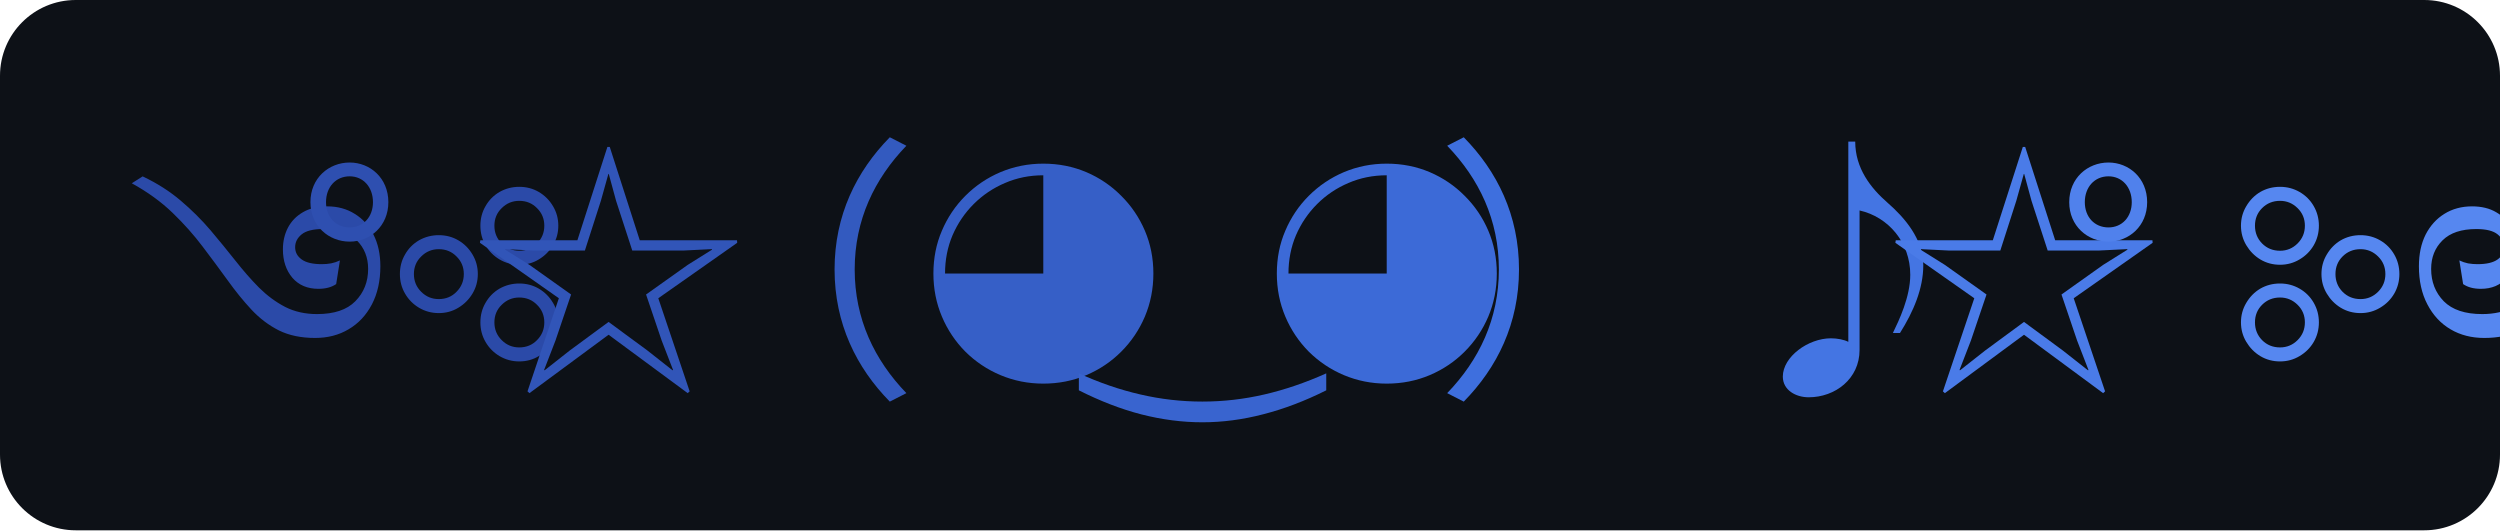
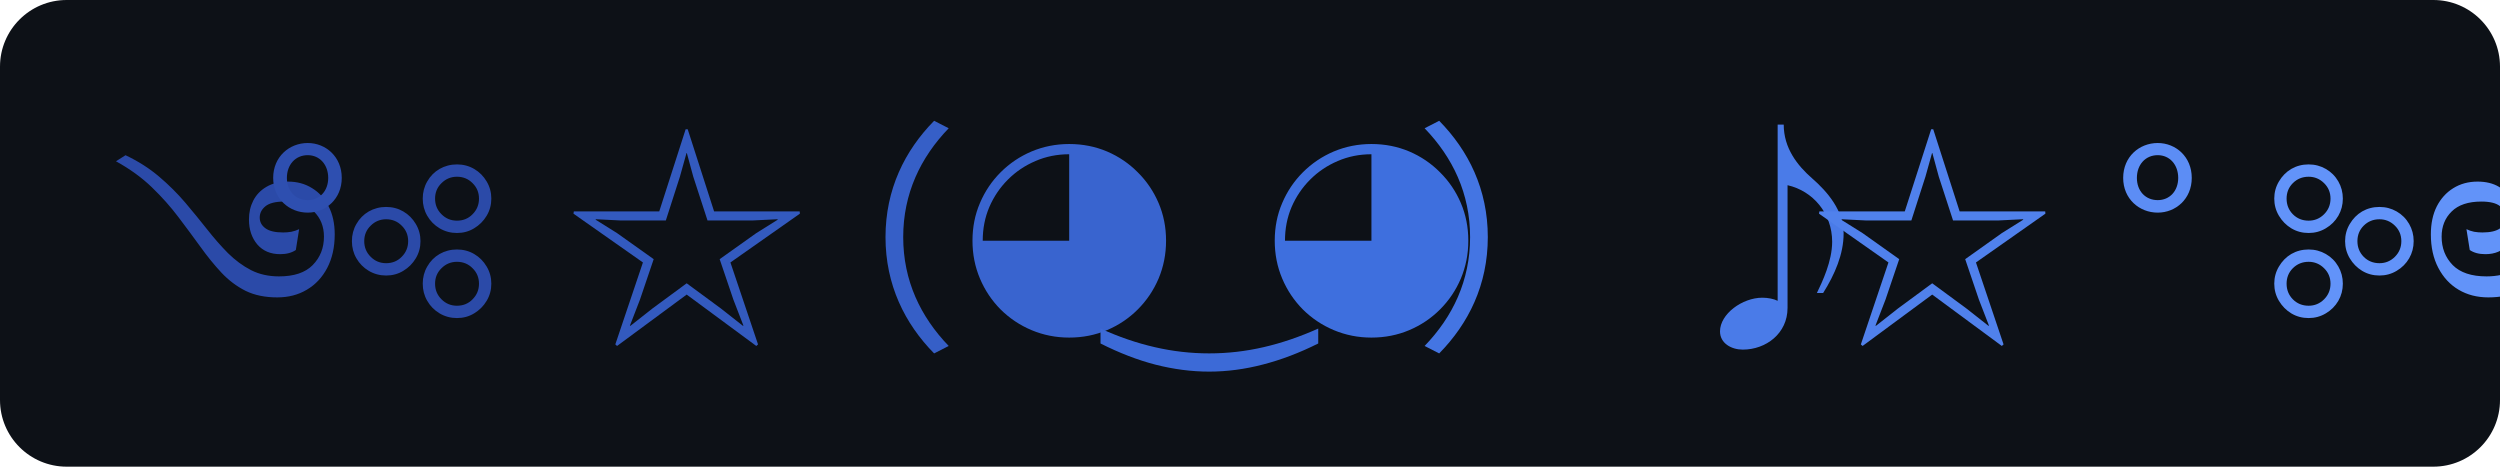
- <svg xmlns="http://www.w3.org/2000/svg" width="198" height="42" viewBox="0 0 198 42" role="img">
+ <svg xmlns="http://www.w3.org/2000/svg" width="225" height="42" viewBox="0 0 225 42" role="img">
  <rect width="100%" height="100%" rx="6" fill="#0d1117" />
  <g font-family="'Segoe UI Symbol','Malgun Gothic','Noto Sans CJK KR','Apple SD Gothic Neo','Noto Sans Symbols 2','DejaVu Sans',monospace" font-size="22" dominant-baseline="middle">
    <text x="10.0" y="22.0" fill="#2b4aa8">༺</text>
    <text x="23.6" y="22.0" fill="#2e4fb0">°</text>
-     <text x="37.2" y="22.0" fill="#3155b8">☆</text>
-     <text x="50.8" y="22.0" fill="#335abf">（</text>
-     <text x="72.8" y="22.0" fill="#365fc7">◕</text>
-     <text x="86.4" y="22.0" fill="#3964cf">‿</text>
-     <text x="100.0" y="22.0" fill="#3c6ad7">◕</text>
-     <text x="113.6" y="22.0" fill="#3e6fde">）</text>
-     <text x="135.7" y="22.0" fill="#4475e3">♪</text>
-     <text x="149.3" y="22.0" fill="#4a7be8">☆</text>
-     <text x="162.9" y="22.0" fill="#5081ec">°</text>
-     <text x="176.5" y="22.0" fill="#5687f0">༻</text>
+     <text x="37.2" y="22.0" fill="#3155b8"> </text>
+     <text x="50.8" y="22.0" fill="#335abf">☆</text>
+     <text x="64.4" y="22.0" fill="#365fc7">（</text>
+     <text x="86.4" y="22.0" fill="#3964cf">◕</text>
+     <text x="100.0" y="22.0" fill="#3c6ad7">‿</text>
+     <text x="113.6" y="22.0" fill="#3e6fde">◕</text>
+     <text x="127.2" y="22.0" fill="#4475e3">）</text>
+     <text x="149.3" y="22.0" fill="#4a7be8">♪</text>
+     <text x="162.9" y="22.0" fill="#5081ec">☆</text>
+     <text x="176.5" y="22.0" fill="#5687f0"> </text>
+     <text x="190.1" y="22.0" fill="#5c8df5">°</text>
+     <text x="203.7" y="22.0" fill="#6293f9">༻</text>
  </g>
</svg>
